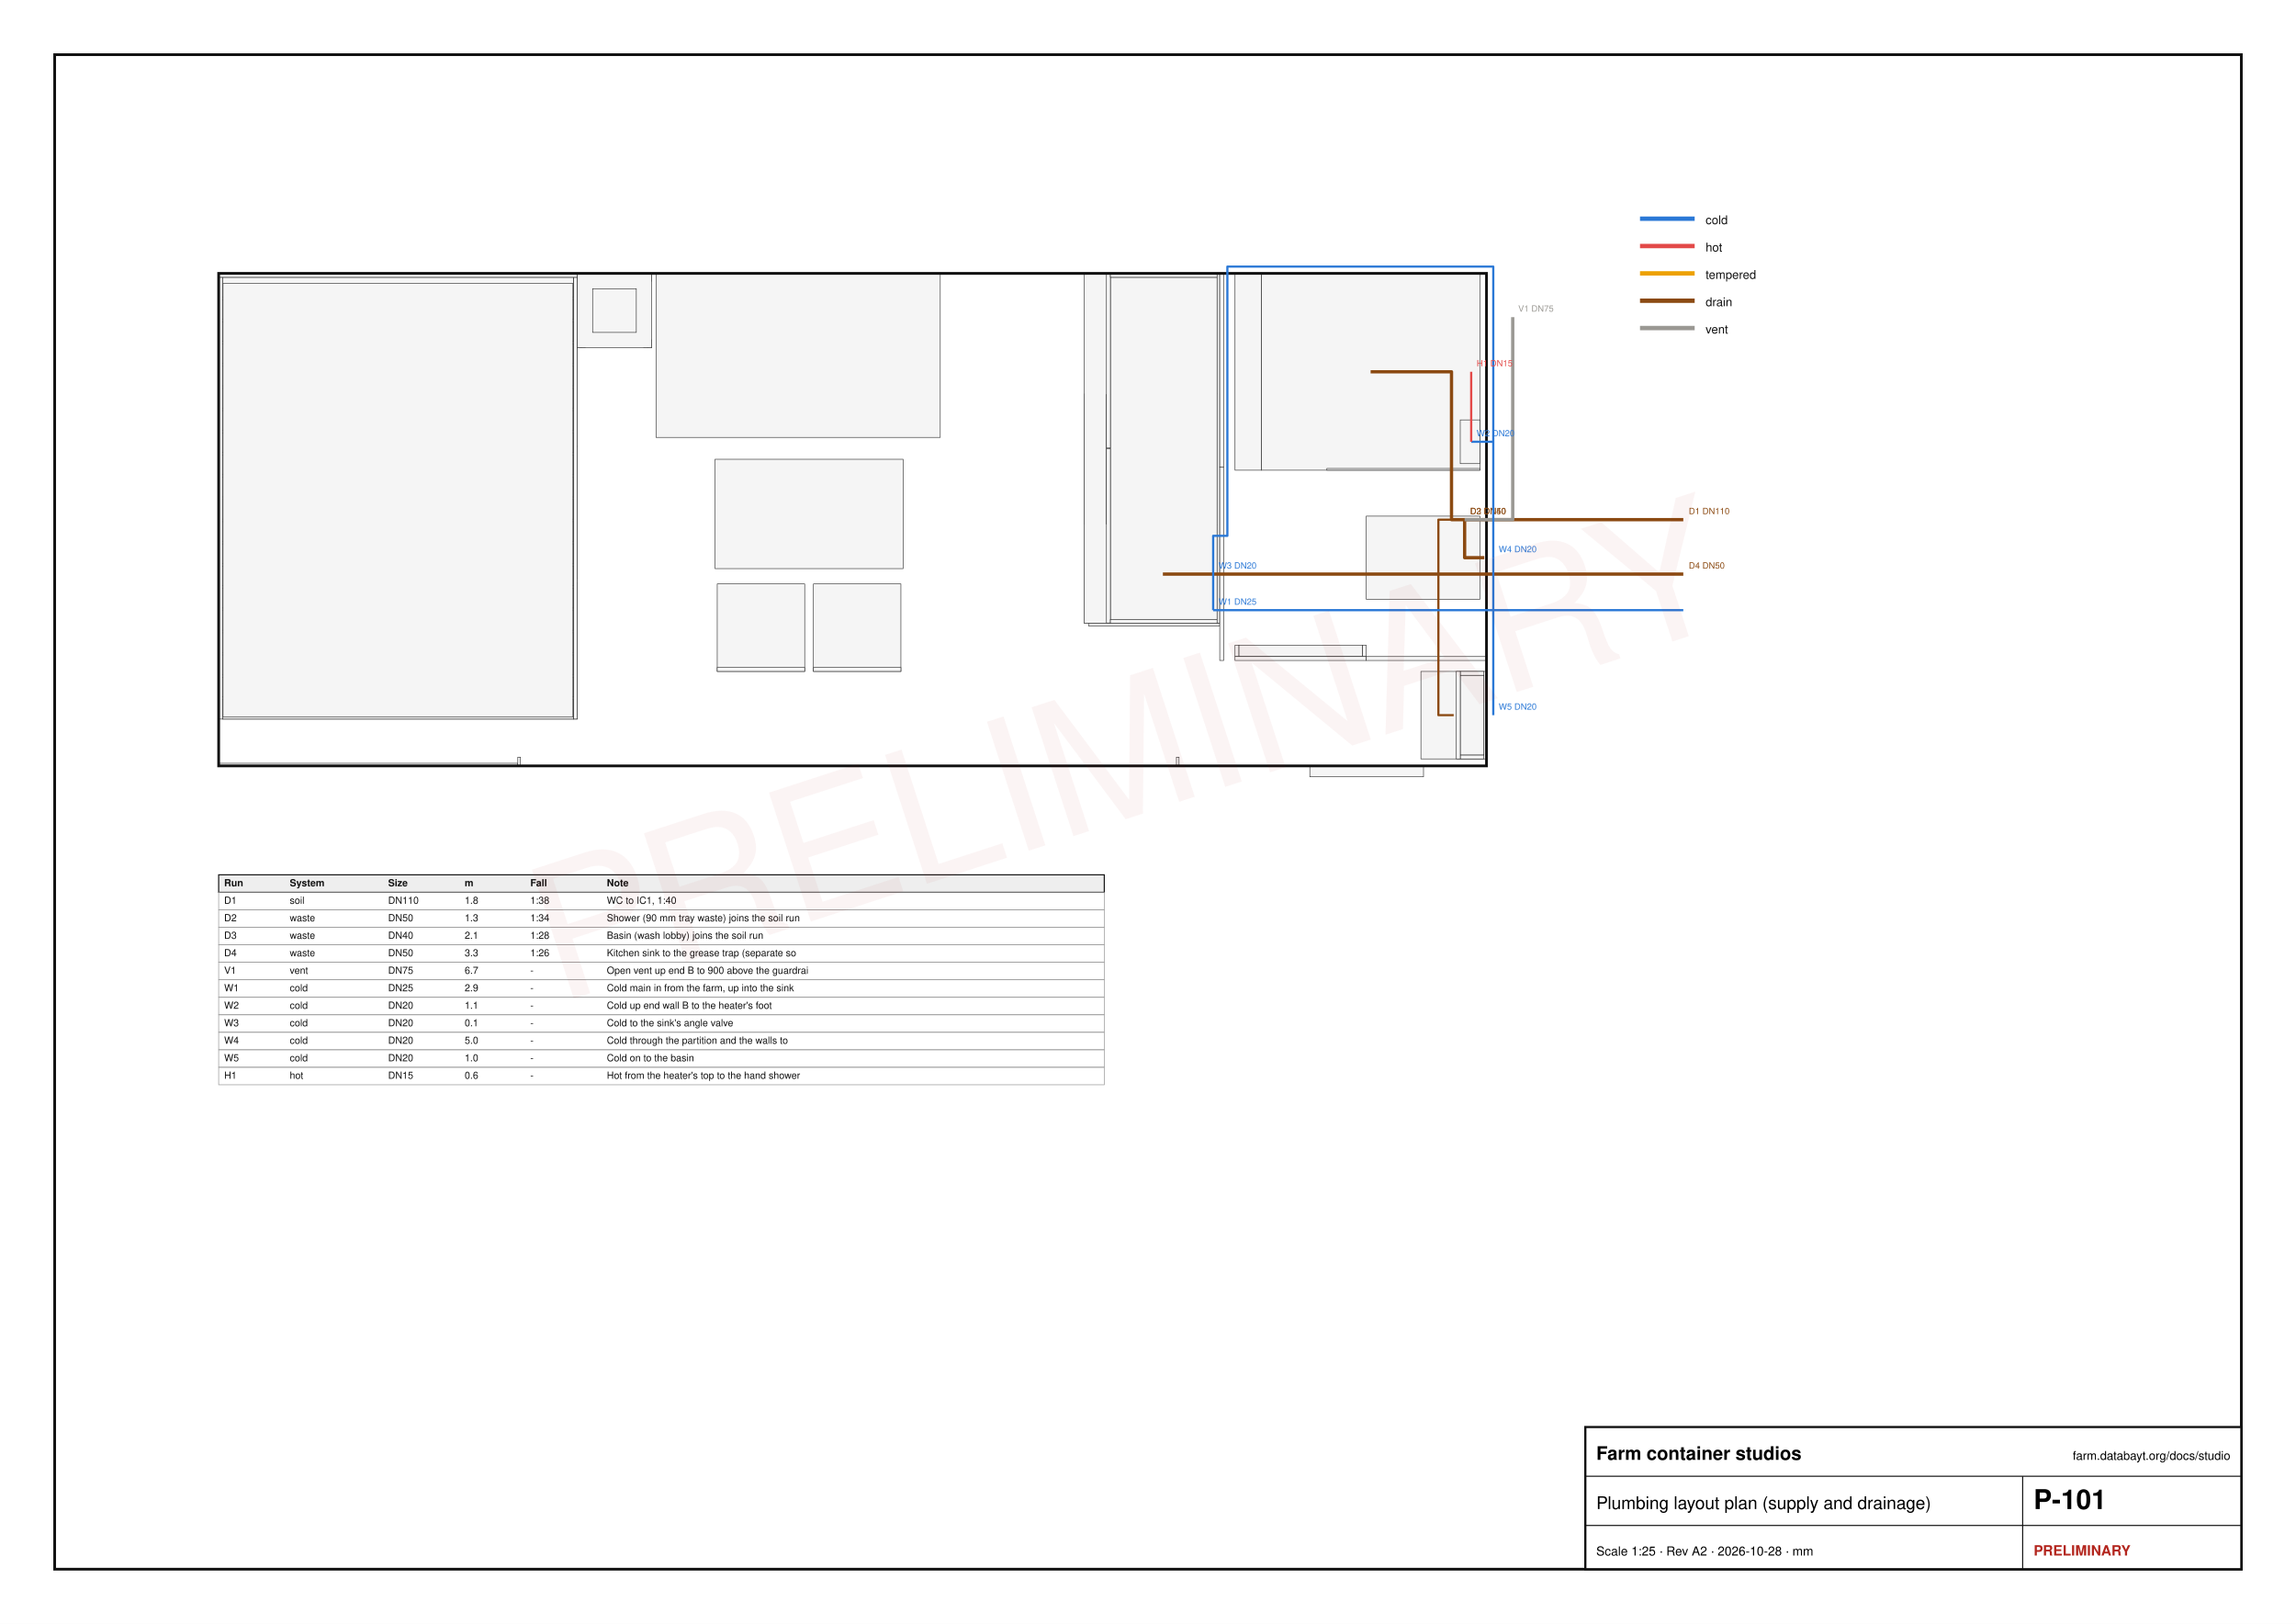
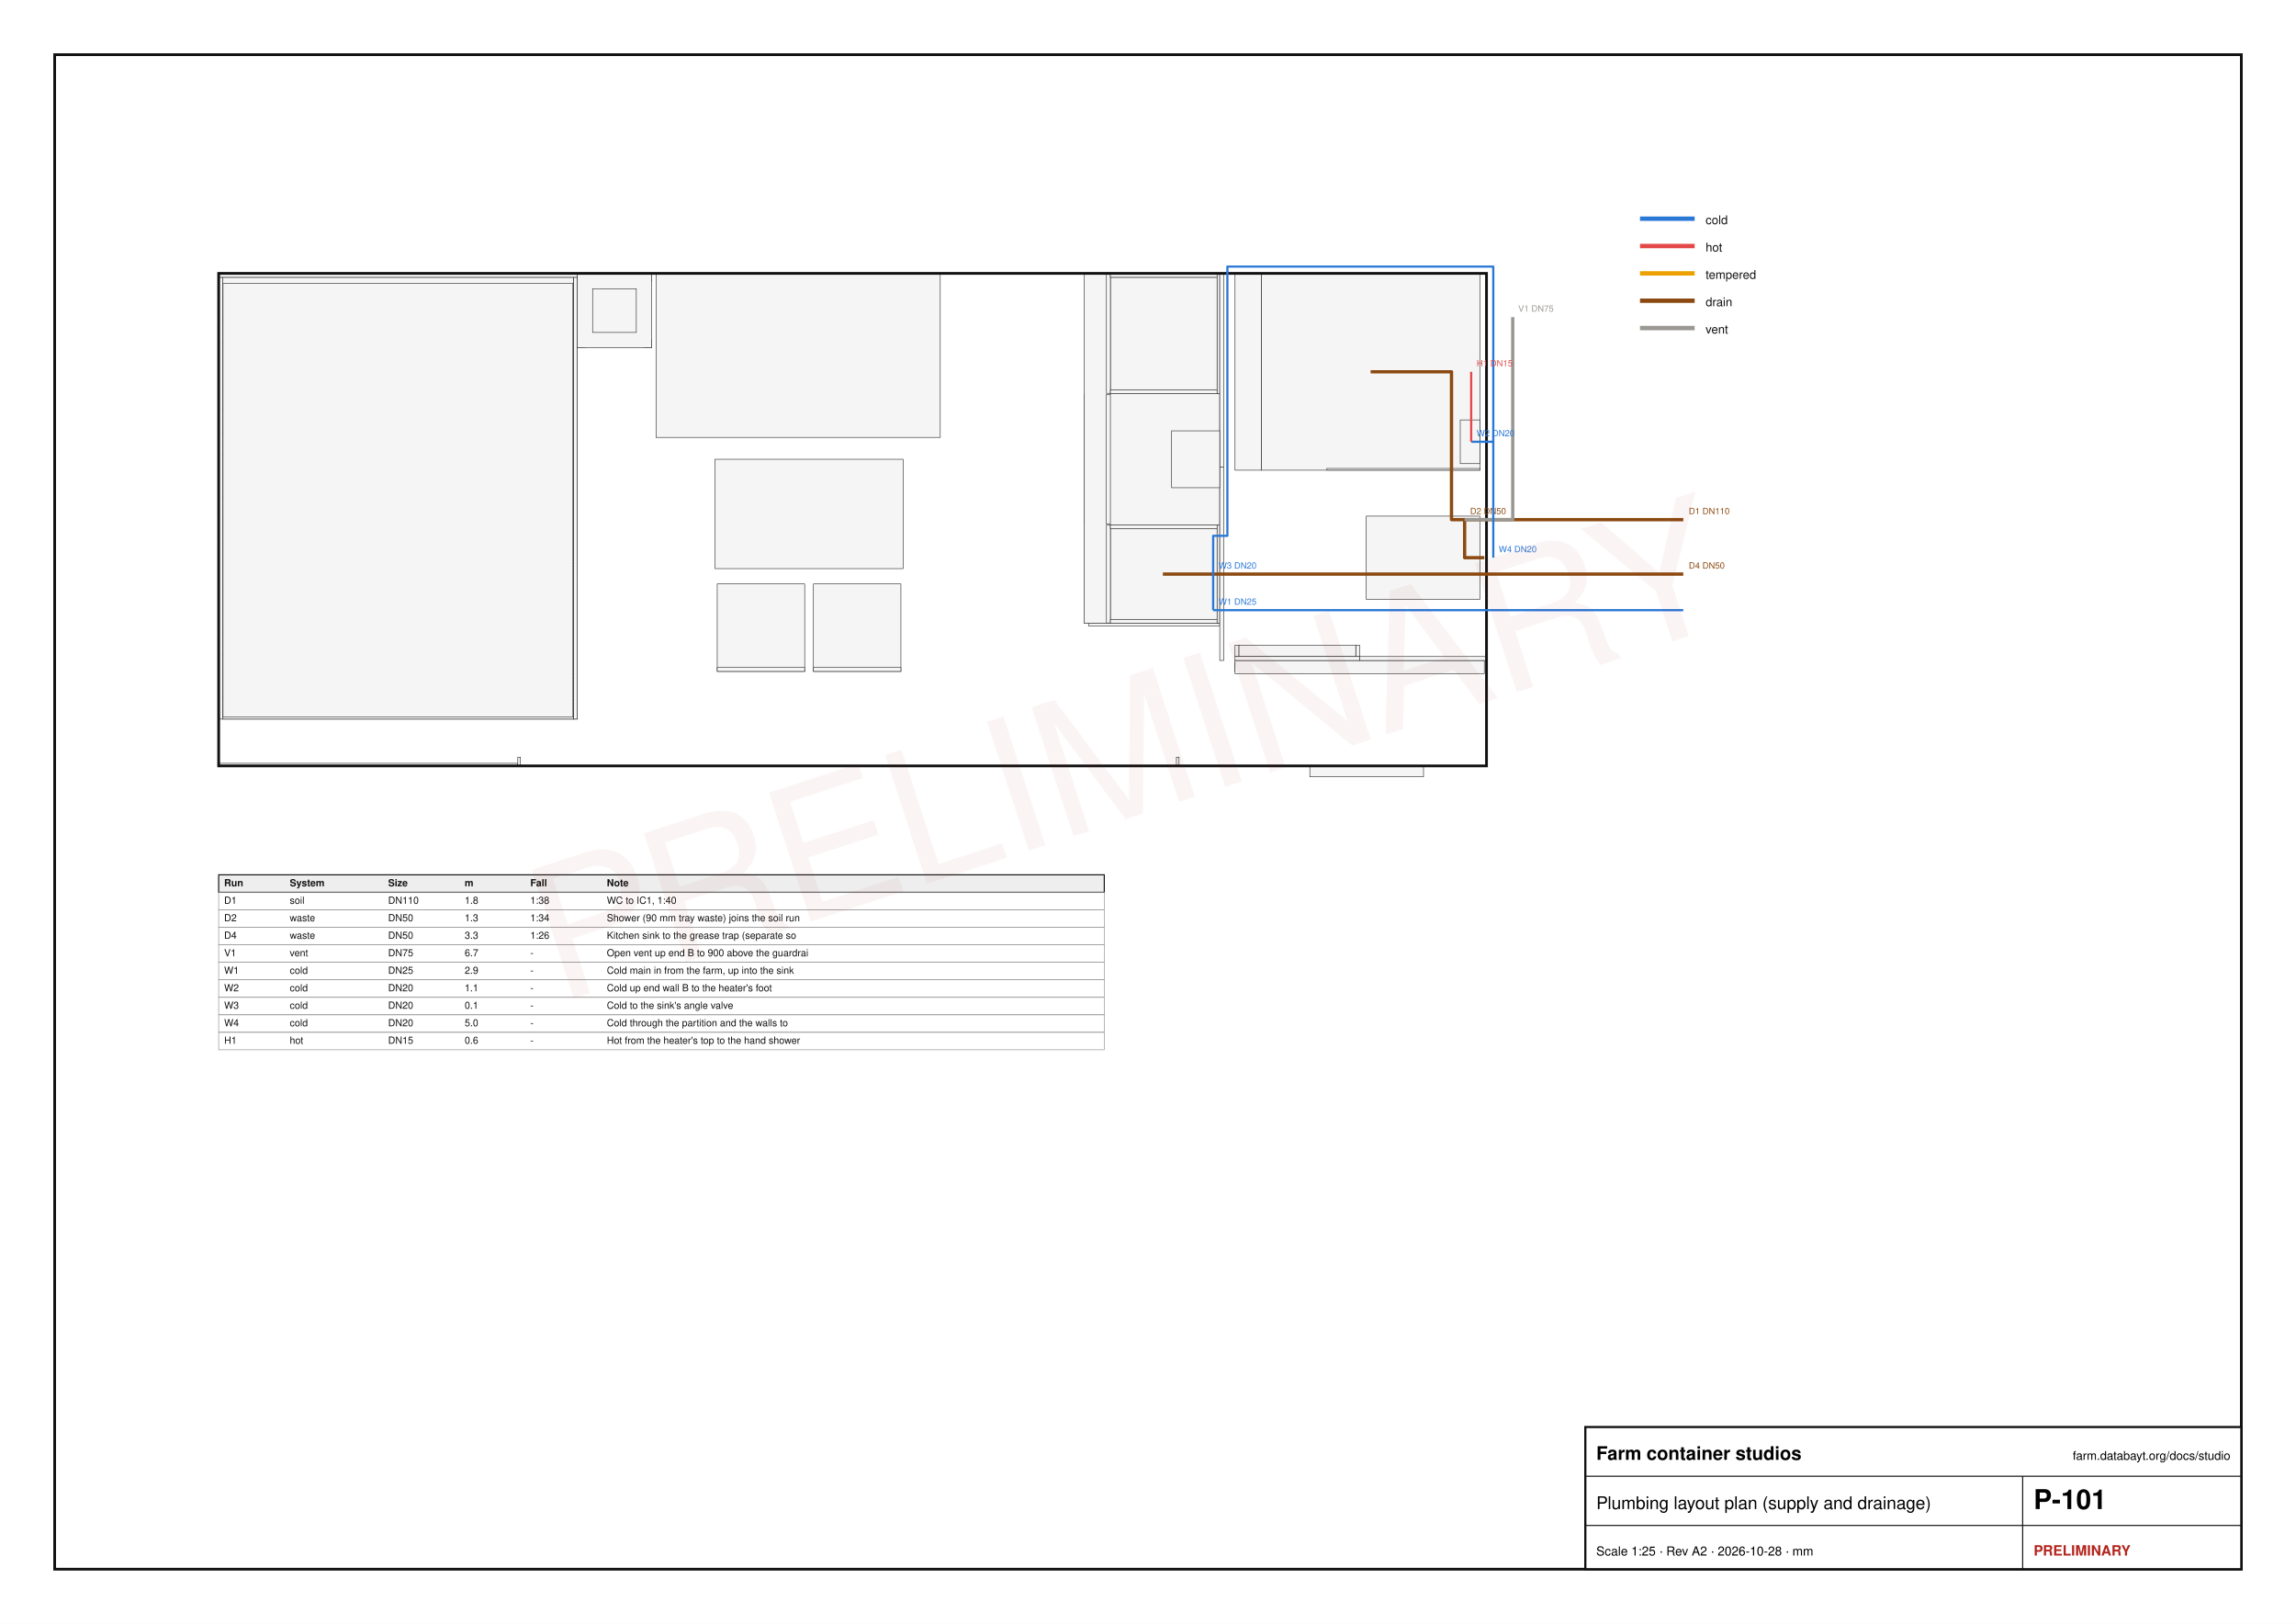
<svg xmlns="http://www.w3.org/2000/svg" width="420mm" height="297mm" viewBox="0 0 420 297" font-family="Helvetica, Arial, sans-serif">
  <rect x="0" y="0" width="420" height="297" fill="#fff" />
  <rect x="10" y="10" width="400" height="277" fill="none" stroke="#111" stroke-width="0.5" />
  <rect x="230.72" y="50" width="40" height="36" fill="#f5f5f5" stroke="#222" stroke-width="0.1" />
  <rect x="104.88" y="50.72" width="0.72" height="80.8" fill="#f5f5f5" stroke="#222" stroke-width="0.1" />
  <rect x="40" y="139.6" width="54.72" height="0.48" fill="#f5f5f5" stroke="#222" stroke-width="0.1" />
  <rect x="81.36" y="82.48" width="23.52" height="22.48" fill="#f5f5f5" stroke="#222" stroke-width="0.1" />
  <rect x="81.36" y="107.44" width="23.52" height="22.48" fill="#f5f5f5" stroke="#222" stroke-width="0.1" />
  <rect x="200" y="72" width="0.72" height="42" fill="#f5f5f5" stroke="#222" stroke-width="0.1" />
  <rect x="199.12" y="72.72" width="23.52" height="22.56" fill="#f5f5f5" stroke="#222" stroke-width="0.1" />
  <rect x="199.12" y="96.72" width="23.52" height="16.56" fill="#f5f5f5" stroke="#222" stroke-width="0.1" />
  <rect x="199.2" y="73.72" width="22.16" height="20.56" fill="#f5f5f5" stroke="#222" stroke-width="0.1" />
  <rect x="107.04" y="51.44" width="10.72" height="10.72" fill="#f5f5f5" stroke="#222" stroke-width="0.1" />
  <rect x="199.2" y="73.24" width="22.64" height="0.48" fill="#f5f5f5" stroke="#222" stroke-width="0.1" />
  <rect x="199.2" y="94.28" width="22.64" height="0.48" fill="#f5f5f5" stroke="#222" stroke-width="0.1" />
  <rect x="221.36" y="73.72" width="0.48" height="20.56" fill="#f5f5f5" stroke="#222" stroke-width="0.1" />
  <rect x="80.88" y="82" width="24" height="0.48" fill="#f5f5f5" stroke="#222" stroke-width="0.1" />
  <rect x="80.88" y="104.96" width="24" height="0.48" fill="#f5f5f5" stroke="#222" stroke-width="0.1" />
  <rect x="80.88" y="82.48" width="0.48" height="22.48" fill="#f5f5f5" stroke="#222" stroke-width="0.1" />
  <rect x="80.88" y="106.96" width="24" height="0.48" fill="#f5f5f5" stroke="#222" stroke-width="0.1" />
  <rect x="80.88" y="129.92" width="24" height="0.48" fill="#f5f5f5" stroke="#222" stroke-width="0.1" />
  <rect x="80.88" y="107.44" width="0.48" height="22.48" fill="#f5f5f5" stroke="#222" stroke-width="0.1" />
  <rect x="104.88" y="81.68" width="0.72" height="24.08" fill="#f5f5f5" stroke="#222" stroke-width="0.1" />
  <rect x="104.88" y="106.64" width="0.72" height="24.08" fill="#f5f5f5" stroke="#222" stroke-width="0.1" />
  <rect x="104.88" y="51.44" width="0.72" height="30.16" fill="#f5f5f5" stroke="#222" stroke-width="0.1" />
  <rect x="77.6" y="105.84" width="27.28" height="0.72" fill="#f5f5f5" stroke="#222" stroke-width="0.1" />
  <rect x="132" y="114.44" width="14.4" height="0.72" fill="#f5f5f5" stroke="#222" stroke-width="0.1" />
  <rect x="138.84" y="107.6" width="0.72" height="13.68" fill="#f5f5f5" stroke="#222" stroke-width="0.1" />
  <rect x="149.6" y="114.44" width="14.4" height="0.72" fill="#f5f5f5" stroke="#222" stroke-width="0.1" />
  <rect x="156.44" y="107.6" width="0.72" height="13.68" fill="#f5f5f5" stroke="#222" stroke-width="0.1" />
  <rect x="131.2" y="106.8" width="16" height="16" fill="#f5f5f5" stroke="#222" stroke-width="0.1" />
  <rect x="148.8" y="106.8" width="16" height="16" fill="#f5f5f5" stroke="#222" stroke-width="0.1" />
  <rect x="249.92" y="94.4" width="20.8" height="15.2" fill="#f5f5f5" stroke="#222" stroke-width="0.1" />
  <rect x="40" y="50.72" width="0.72" height="80.8" fill="#f5f5f5" stroke="#222" stroke-width="0.1" />
  <rect x="104.88" y="50.72" width="0.72" height="80.8" fill="#f5f5f5" stroke="#222" stroke-width="0.1" />
  <rect x="40.72" y="50.72" width="64.16" height="0.72" fill="#f5f5f5" stroke="#222" stroke-width="0.1" />
  <rect x="40.72" y="130.8" width="64.16" height="0.72" fill="#f5f5f5" stroke="#222" stroke-width="0.1" />
  <rect x="76.88" y="51.44" width="0.72" height="79.36" fill="#f5f5f5" stroke="#222" stroke-width="0.1" />
  <rect x="40.72" y="51.44" width="0.72" height="79.36" fill="#f5f5f5" stroke="#222" stroke-width="0.1" />
  <rect x="104.16" y="51.44" width="0.72" height="79.36" fill="#f5f5f5" stroke="#222" stroke-width="0.1" />
  <rect x="40.72" y="50.72" width="64.16" height="3.6" fill="#f5f5f5" stroke="#222" stroke-width="0.1" />
  <rect x="40.72" y="54.78" width="64.16" height="3.6" fill="#f5f5f5" stroke="#222" stroke-width="0.1" />
  <rect x="40.72" y="58.85" width="64.16" height="3.6" fill="#f5f5f5" stroke="#222" stroke-width="0.1" />
  <rect x="40.72" y="62.91" width="64.16" height="3.6" fill="#f5f5f5" stroke="#222" stroke-width="0.1" />
  <rect x="40.72" y="66.97" width="64.16" height="3.6" fill="#f5f5f5" stroke="#222" stroke-width="0.1" />
  <rect x="40.72" y="71.04" width="64.16" height="3.6" fill="#f5f5f5" stroke="#222" stroke-width="0.1" />
  <rect x="40.72" y="75.1" width="64.16" height="3.6" fill="#f5f5f5" stroke="#222" stroke-width="0.1" />
  <rect x="40.72" y="79.16" width="64.16" height="3.6" fill="#f5f5f5" stroke="#222" stroke-width="0.1" />
  <rect x="40.72" y="83.23" width="64.16" height="3.6" fill="#f5f5f5" stroke="#222" stroke-width="0.1" />
  <rect x="40.72" y="87.29" width="64.16" height="3.6" fill="#f5f5f5" stroke="#222" stroke-width="0.1" />
  <rect x="40.72" y="91.35" width="64.16" height="3.6" fill="#f5f5f5" stroke="#222" stroke-width="0.1" />
  <rect x="40.72" y="95.41" width="64.16" height="3.6" fill="#f5f5f5" stroke="#222" stroke-width="0.1" />
  <rect x="40.72" y="99.48" width="64.16" height="3.6" fill="#f5f5f5" stroke="#222" stroke-width="0.1" />
  <rect x="40.72" y="103.54" width="64.16" height="3.6" fill="#f5f5f5" stroke="#222" stroke-width="0.1" />
  <rect x="40.72" y="107.6" width="64.16" height="3.6" fill="#f5f5f5" stroke="#222" stroke-width="0.1" />
  <rect x="40.72" y="111.67" width="64.16" height="3.6" fill="#f5f5f5" stroke="#222" stroke-width="0.1" />
  <rect x="40.72" y="115.73" width="64.16" height="3.6" fill="#f5f5f5" stroke="#222" stroke-width="0.1" />
  <rect x="40.72" y="119.79" width="64.16" height="3.6" fill="#f5f5f5" stroke="#222" stroke-width="0.1" />
  <rect x="40.72" y="123.86" width="64.16" height="3.6" fill="#f5f5f5" stroke="#222" stroke-width="0.1" />
  <rect x="40.72" y="127.92" width="64.16" height="3.6" fill="#f5f5f5" stroke="#222" stroke-width="0.1" />
  <rect x="198.4" y="72.06" width="0.72" height="23.88" fill="#f5f5f5" stroke="#222" stroke-width="0.1" />
  <rect x="199.2" y="73.72" width="22.16" height="20.56" fill="#f5f5f5" stroke="#222" stroke-width="0.1" />
  <rect x="105.6" y="50" width="0.72" height="1.44" fill="#f5f5f5" stroke="#222" stroke-width="0.1" />
  <rect x="106.32" y="50" width="0.72" height="1.44" fill="#f5f5f5" stroke="#222" stroke-width="0.1" />
  <rect x="105.6" y="62.16" width="0.72" height="1.44" fill="#f5f5f5" stroke="#222" stroke-width="0.1" />
  <rect x="106.32" y="62.16" width="0.72" height="1.44" fill="#f5f5f5" stroke="#222" stroke-width="0.1" />
  <rect x="117.76" y="50" width="0.72" height="1.44" fill="#f5f5f5" stroke="#222" stroke-width="0.1" />
  <rect x="118.48" y="50" width="0.72" height="1.44" fill="#f5f5f5" stroke="#222" stroke-width="0.1" />
  <rect x="117.76" y="62.16" width="0.72" height="1.44" fill="#f5f5f5" stroke="#222" stroke-width="0.1" />
  <rect x="118.48" y="62.16" width="0.72" height="1.44" fill="#f5f5f5" stroke="#222" stroke-width="0.1" />
  <rect x="133.2" y="93.64" width="29.6" height="0.72" fill="#f5f5f5" stroke="#222" stroke-width="0.1" />
  <rect x="147.64" y="86" width="0.72" height="16" fill="#f5f5f5" stroke="#222" stroke-width="0.1" />
  <rect x="105.6" y="50" width="13.6" height="13.6" fill="#f5f5f5" stroke="#222" stroke-width="0.1" />
  <rect x="130.8" y="84" width="34.4" height="20" fill="#f5f5f5" stroke="#222" stroke-width="0.1" />
  <rect x="40.8" y="51.84" width="64" height="79.28" fill="#f5f5f5" stroke="#222" stroke-width="0.1" />
  <rect x="199.2" y="73.24" width="22.64" height="0.48" fill="#f5f5f5" stroke="#222" stroke-width="0.1" />
  <rect x="199.2" y="94.28" width="22.64" height="0.48" fill="#f5f5f5" stroke="#222" stroke-width="0.1" />
  <rect x="221.36" y="73.72" width="0.48" height="20.56" fill="#f5f5f5" stroke="#222" stroke-width="0.1" />
  <rect x="120" y="50" width="52" height="30" fill="#f5f5f5" stroke="#222" stroke-width="0.1" />
  <rect x="131.2" y="122.08" width="16" height="0.72" fill="#f5f5f5" stroke="#222" stroke-width="0.1" />
  <rect x="148.8" y="122.08" width="16" height="0.72" fill="#f5f5f5" stroke="#222" stroke-width="0.1" />
-   <rect x="259.92" y="122.8" width="12" height="16" fill="#f5f5f5" stroke="#222" stroke-width="0.1" />
  <rect x="199.52" y="50.4" width="22" height="20.4" fill="#f5f5f5" stroke="#222" stroke-width="0.1" />
  <rect x="198.4" y="96.06" width="0.72" height="17.88" fill="#f5f5f5" stroke="#222" stroke-width="0.1" />
  <rect x="198.4" y="72.06" width="0.72" height="23.88" fill="#f5f5f5" stroke="#222" stroke-width="0.1" />
  <rect x="199.12" y="71.28" width="23.52" height="0.72" fill="#f5f5f5" stroke="#222" stroke-width="0.1" />
  <rect x="199.12" y="50" width="4" height="21.28" fill="#f5f5f5" stroke="#222" stroke-width="0.1" />
  <rect x="218.64" y="50" width="4" height="21.28" fill="#f5f5f5" stroke="#222" stroke-width="0.1" />
  <rect x="199.12" y="72" width="23.52" height="0.72" fill="#f5f5f5" stroke="#222" stroke-width="0.1" />
  <rect x="199.12" y="95.28" width="23.52" height="0.72" fill="#f5f5f5" stroke="#222" stroke-width="0.1" />
  <rect x="199.12" y="72.72" width="4" height="22.56" fill="#f5f5f5" stroke="#222" stroke-width="0.1" />
  <rect x="218.64" y="72.72" width="4" height="22.56" fill="#f5f5f5" stroke="#222" stroke-width="0.1" />
  <rect x="222.64" y="72" width="0.48" height="24" fill="#f5f5f5" stroke="#222" stroke-width="0.1" />
  <rect x="199.12" y="96" width="23.52" height="0.72" fill="#f5f5f5" stroke="#222" stroke-width="0.1" />
  <rect x="199.12" y="113.28" width="23.52" height="0.72" fill="#f5f5f5" stroke="#222" stroke-width="0.1" />
  <rect x="199.12" y="96.72" width="4" height="16.56" fill="#f5f5f5" stroke="#222" stroke-width="0.1" />
  <rect x="218.64" y="96.72" width="4" height="16.56" fill="#f5f5f5" stroke="#222" stroke-width="0.1" />
  <rect x="222.64" y="96" width="0.48" height="18" fill="#f5f5f5" stroke="#222" stroke-width="0.1" />
  <rect x="199.12" y="114" width="24" height="0.48" fill="#f5f5f5" stroke="#222" stroke-width="0.1" />
  <rect x="198.32" y="50" width="24.8" height="64" fill="#f5f5f5" stroke="#222" stroke-width="0.1" />
  <rect x="204.32" y="97.4" width="16.8" height="15.2" fill="#f5f5f5" stroke="#222" stroke-width="0.1" />
  <rect x="202.32" y="72.2" width="14" height="23.6" fill="#f5f5f5" stroke="#222" stroke-width="0.1" />
  <rect x="108.4" y="52.8" width="8" height="8" fill="#f5f5f5" stroke="#222" stroke-width="0.1" />
  <rect x="40" y="50" width="65.6" height="0.72" fill="#f5f5f5" stroke="#222" stroke-width="0.1" />
  <rect x="225.92" y="50" width="4.8" height="36" fill="#f5f5f5" stroke="#222" stroke-width="0.1" />
-   <rect x="267.12" y="123.52" width="4.32" height="14.56" fill="#f5f5f5" stroke="#222" stroke-width="0.1" />
-   <rect x="267.52" y="123.56" width="3.92" height="14.48" fill="#f5f5f5" stroke="#222" stroke-width="0.1" />
  <rect x="267.12" y="76.8" width="3.6" height="8" fill="#f5f5f5" stroke="#222" stroke-width="0.1" />
-   <rect x="203.92" y="72" width="19.2" height="24" fill="#f5f5f5" stroke="#222" stroke-width="0.1" />
-   <rect x="203.92" y="72" width="19.2" height="24" fill="#f5f5f5" stroke="#222" stroke-width="0.1" />
-   <rect x="203.12" y="50.72" width="19.52" height="62.56" fill="#f5f5f5" stroke="#222" stroke-width="0.1" />
-   <rect x="267.12" y="122.8" width="4.32" height="0.72" fill="#f5f5f5" stroke="#222" stroke-width="0.1" />
-   <rect x="267.12" y="138.08" width="4.32" height="0.72" fill="#f5f5f5" stroke="#222" stroke-width="0.1" />
-   <rect x="267.12" y="123.52" width="4.32" height="14.56" fill="#f5f5f5" stroke="#222" stroke-width="0.1" />
-   <rect x="266.4" y="122.8" width="0.72" height="16" fill="#f5f5f5" stroke="#222" stroke-width="0.1" />
-   <rect x="226.72" y="118.4" width="22.4" height="1.6" fill="#f5f5f5" stroke="#222" stroke-width="0.1" />
+   <rect x="203.12" y="72" width="20" height="24" fill="#f5f5f5" stroke="#222" stroke-width="0.1" />
+   <rect x="203.12" y="50.72" width="19.52" height="20.56" fill="#f5f5f5" stroke="#222" stroke-width="0.1" />
+   <rect x="203.12" y="96.72" width="19.52" height="16.56" fill="#f5f5f5" stroke="#222" stroke-width="0.1" />
  <rect x="239.6" y="140.08" width="20.8" height="2" fill="#f5f5f5" stroke="#222" stroke-width="0.1" />
  <rect x="242.72" y="85.68" width="28" height="0.32" fill="#f5f5f5" stroke="#222" stroke-width="0.1" />
  <rect x="225.92" y="118" width="0.72" height="2.08" fill="#f5f5f5" stroke="#222" stroke-width="0.1" />
-   <rect x="249.2" y="118" width="0.72" height="2.08" fill="#f5f5f5" stroke="#222" stroke-width="0.1" />
-   <rect x="226.64" y="118" width="22.56" height="2.08" fill="#f5f5f5" stroke="#222" stroke-width="0.1" />
+   <rect x="248" y="118" width="0.72" height="2.08" fill="#f5f5f5" stroke="#222" stroke-width="0.1" />
+   <rect x="226.64" y="118" width="21.36" height="2.08" fill="#f5f5f5" stroke="#222" stroke-width="0.1" />
+   <rect x="225.84" y="121.2" width="22.96" height="1.6" fill="#f5f5f5" stroke="#222" stroke-width="0.1" />
+   <rect x="225.92" y="120.8" width="45.6" height="2.4" fill="#f5f5f5" stroke="#222" stroke-width="0.1" />
  <rect x="94.72" y="138.48" width="0.48" height="1.6" fill="#f5f5f5" stroke="#222" stroke-width="0.1" />
  <rect x="215.2" y="138.48" width="0.48" height="1.6" fill="#f5f5f5" stroke="#222" stroke-width="0.1" />
-   <rect x="202.4" y="50.06" width="0.72" height="31.88" fill="#f5f5f5" stroke="#222" stroke-width="0.1" />
-   <rect x="202.4" y="82.06" width="0.72" height="31.88" fill="#f5f5f5" stroke="#222" stroke-width="0.1" />
+   <rect x="202.4" y="50.06" width="0.72" height="21.88" fill="#f5f5f5" stroke="#222" stroke-width="0.1" />
+   <rect x="202.4" y="96.06" width="0.72" height="17.88" fill="#f5f5f5" stroke="#222" stroke-width="0.1" />
  <rect x="203.12" y="50" width="19.52" height="0.72" fill="#f5f5f5" stroke="#222" stroke-width="0.1" />
+   <rect x="203.12" y="71.28" width="19.52" height="0.72" fill="#f5f5f5" stroke="#222" stroke-width="0.1" />
+   <rect x="222.64" y="50" width="0.48" height="22" fill="#f5f5f5" stroke="#222" stroke-width="0.1" />
+   <rect x="203.12" y="96" width="19.52" height="0.72" fill="#f5f5f5" stroke="#222" stroke-width="0.1" />
  <rect x="203.12" y="113.28" width="19.52" height="0.72" fill="#f5f5f5" stroke="#222" stroke-width="0.1" />
-   <rect x="222.64" y="50" width="0.48" height="64" fill="#f5f5f5" stroke="#222" stroke-width="0.1" />
+   <rect x="222.64" y="96" width="0.48" height="18" fill="#f5f5f5" stroke="#222" stroke-width="0.1" />
  <rect x="223.12" y="50" width="0.72" height="35.4" fill="#f5f5f5" stroke="#222" stroke-width="0.1" />
  <rect x="223.12" y="85.4" width="0.72" height="35.4" fill="#f5f5f5" stroke="#222" stroke-width="0.1" />
-   <rect x="225.92" y="120.08" width="24" height="0.72" fill="#f5f5f5" stroke="#222" stroke-width="0.1" />
-   <rect x="249.92" y="120.08" width="22" height="0.72" fill="#f5f5f5" stroke="#222" stroke-width="0.1" />
+   <rect x="225.92" y="120.08" width="22.8" height="0.72" fill="#f5f5f5" stroke="#222" stroke-width="0.1" />
+   <rect x="248.72" y="120.08" width="23.2" height="0.72" fill="#f5f5f5" stroke="#222" stroke-width="0.1" />
+   <rect x="214.32" y="78.8" width="8.8" height="10.4" fill="#f5f5f5" stroke="#222" stroke-width="0.1" />
  <rect x="40" y="50" width="231.92" height="90.08" fill="none" stroke="#111" stroke-width="0.5" />
  <polyline points="271.52,102 271.52,102 267.92,102 267.92,95.04 307.92,95.04" fill="none" stroke="#8b4a12" stroke-width="0.6" stroke-linejoin="round" />
  <text x="308.92" y="94.04" font-size="1.6" text-anchor="start" font-weight="normal" fill="#8b4a12">D1 DN110</text>
  <polyline points="250.72,68 250.72,68 265.52,68 265.52,95.04 267.92,95.04" fill="none" stroke="#8b4a12" stroke-width="0.6" stroke-linejoin="round" />
  <text x="268.92" y="94.04" font-size="1.6" text-anchor="start" font-weight="normal" fill="#8b4a12">D2 DN50</text>
-   <polyline points="265.92,130.8 265.92,130.8 263.12,130.8 263.12,95.04 267.92,95.04" fill="none" stroke="#8b4a12" stroke-width="0.4" stroke-linejoin="round" />
-   <text x="268.92" y="94.04" font-size="1.6" text-anchor="start" font-weight="normal" fill="#8b4a12">D3 DN40</text>
  <polyline points="212.72,105 212.72,105 307.92,105" fill="none" stroke="#8b4a12" stroke-width="0.6" stroke-linejoin="round" />
  <text x="308.92" y="104" font-size="1.6" text-anchor="start" font-weight="normal" fill="#8b4a12">D4 DN50</text>
  <polyline points="267.92,95.04 276.72,95.04 276.72,58 276.72,58" fill="none" stroke="#9a9893" stroke-width="0.6" stroke-linejoin="round" />
  <text x="277.72" y="57" font-size="1.6" text-anchor="start" font-weight="normal" fill="#9a9893">V1 DN75</text>
  <polyline points="307.92,111.6 221.92,111.6 221.92,111.6" fill="none" stroke="#2a78d6" stroke-width="0.4" stroke-linejoin="round" />
  <text x="222.92" y="110.6" font-size="1.6" text-anchor="start" font-weight="normal" fill="#2a78d6">W1 DN25</text>
  <polyline points="273.16,80.8 273.16,80.8 269.12,80.8 269.12,80.8" fill="none" stroke="#2a78d6" stroke-width="0.4" stroke-linejoin="round" />
  <text x="270.12" y="79.8" font-size="1.6" text-anchor="start" font-weight="normal" fill="#2a78d6">W2 DN20</text>
  <polyline points="221.92,105 221.92,105" fill="none" stroke="#2a78d6" stroke-width="0.4" stroke-linejoin="round" />
  <text x="222.92" y="104" font-size="1.6" text-anchor="start" font-weight="normal" fill="#2a78d6">W3 DN20</text>
  <polyline points="221.92,111.6 221.92,98 224.52,98 224.52,98 224.52,48.76 273.16,48.76 273.16,102 273.16,102" fill="none" stroke="#2a78d6" stroke-width="0.4" stroke-linejoin="round" />
  <text x="274.16" y="101" font-size="1.6" text-anchor="start" font-weight="normal" fill="#2a78d6">W4 DN20</text>
-   <polyline points="273.16,102 273.16,130.8 273.16,130.8" fill="none" stroke="#2a78d6" stroke-width="0.4" stroke-linejoin="round" />
-   <text x="274.16" y="129.8" font-size="1.6" text-anchor="start" font-weight="normal" fill="#2a78d6">W5 DN20</text>
  <polyline points="269.12,80.8 269.12,80.8 269.12,68 269.12,68" fill="none" stroke="#e34948" stroke-width="0.4" stroke-linejoin="round" />
  <text x="270.12" y="67" font-size="1.6" text-anchor="start" font-weight="normal" fill="#e34948">H1 DN15</text>
  <line x1="300" y1="40" x2="310" y2="40" stroke="#2a78d6" stroke-width="0.8" />
  <text x="312" y="41" font-size="2.2" text-anchor="start" font-weight="normal" fill="#111">cold</text>
  <line x1="300" y1="45" x2="310" y2="45" stroke="#e34948" stroke-width="0.8" />
  <text x="312" y="46" font-size="2.2" text-anchor="start" font-weight="normal" fill="#111">hot</text>
  <line x1="300" y1="50" x2="310" y2="50" stroke="#eda100" stroke-width="0.8" />
  <text x="312" y="51" font-size="2.2" text-anchor="start" font-weight="normal" fill="#111">tempered</text>
  <line x1="300" y1="55" x2="310" y2="55" stroke="#8b4a12" stroke-width="0.8" />
  <text x="312" y="56" font-size="2.2" text-anchor="start" font-weight="normal" fill="#111">drain</text>
  <line x1="300" y1="60" x2="310" y2="60" stroke="#9a9893" stroke-width="0.8" />
  <text x="312" y="61" font-size="2.2" text-anchor="start" font-weight="normal" fill="#111">vent</text>
  <rect x="40" y="160" width="162" height="3.2" fill="#eee" stroke="#111" stroke-width="0.2" />
  <text x="41" y="162.1" font-size="1.8" text-anchor="start" font-weight="bold" fill="#111">Run</text>
  <text x="53" y="162.1" font-size="1.8" text-anchor="start" font-weight="bold" fill="#111">System</text>
  <text x="71" y="162.1" font-size="1.8" text-anchor="start" font-weight="bold" fill="#111">Size</text>
  <text x="85" y="162.1" font-size="1.8" text-anchor="start" font-weight="bold" fill="#111">m</text>
  <text x="97" y="162.1" font-size="1.8" text-anchor="start" font-weight="bold" fill="#111">Fall</text>
  <text x="111" y="162.1" font-size="1.8" text-anchor="start" font-weight="bold" fill="#111">Note</text>
  <rect x="40" y="163.2" width="162" height="3.2" fill="none" stroke="#999" stroke-width="0.12" />
  <text x="41" y="165.3" font-size="1.8" text-anchor="start" font-weight="normal" fill="#111">D1</text>
  <text x="53" y="165.3" font-size="1.8" text-anchor="start" font-weight="normal" fill="#111">soil</text>
  <text x="71" y="165.3" font-size="1.8" text-anchor="start" font-weight="normal" fill="#111">DN110</text>
  <text x="85" y="165.3" font-size="1.8" text-anchor="start" font-weight="normal" fill="#111">1.8</text>
  <text x="97" y="165.3" font-size="1.8" text-anchor="start" font-weight="normal" fill="#111">1:38</text>
  <text x="111" y="165.3" font-size="1.8" text-anchor="start" font-weight="normal" fill="#111">WC to IC1, 1:40</text>
  <rect x="40" y="166.4" width="162" height="3.2" fill="none" stroke="#999" stroke-width="0.12" />
  <text x="41" y="168.5" font-size="1.8" text-anchor="start" font-weight="normal" fill="#111">D2</text>
  <text x="53" y="168.5" font-size="1.8" text-anchor="start" font-weight="normal" fill="#111">waste</text>
  <text x="71" y="168.5" font-size="1.8" text-anchor="start" font-weight="normal" fill="#111">DN50</text>
  <text x="85" y="168.5" font-size="1.8" text-anchor="start" font-weight="normal" fill="#111">1.3</text>
  <text x="97" y="168.5" font-size="1.8" text-anchor="start" font-weight="normal" fill="#111">1:34</text>
  <text x="111" y="168.5" font-size="1.8" text-anchor="start" font-weight="normal" fill="#111">Shower (90 mm tray waste) joins the soil run</text>
  <rect x="40" y="169.6" width="162" height="3.2" fill="none" stroke="#999" stroke-width="0.12" />
-   <text x="41" y="171.7" font-size="1.8" text-anchor="start" font-weight="normal" fill="#111">D3</text>
+   <text x="41" y="171.7" font-size="1.8" text-anchor="start" font-weight="normal" fill="#111">D4</text>
  <text x="53" y="171.7" font-size="1.8" text-anchor="start" font-weight="normal" fill="#111">waste</text>
-   <text x="71" y="171.7" font-size="1.8" text-anchor="start" font-weight="normal" fill="#111">DN40</text>
-   <text x="85" y="171.7" font-size="1.8" text-anchor="start" font-weight="normal" fill="#111">2.1</text>
-   <text x="97" y="171.7" font-size="1.8" text-anchor="start" font-weight="normal" fill="#111">1:28</text>
-   <text x="111" y="171.7" font-size="1.8" text-anchor="start" font-weight="normal" fill="#111">Basin (wash lobby) joins the soil run</text>
+   <text x="71" y="171.7" font-size="1.8" text-anchor="start" font-weight="normal" fill="#111">DN50</text>
+   <text x="85" y="171.7" font-size="1.8" text-anchor="start" font-weight="normal" fill="#111">3.3</text>
+   <text x="97" y="171.7" font-size="1.8" text-anchor="start" font-weight="normal" fill="#111">1:26</text>
+   <text x="111" y="171.7" font-size="1.8" text-anchor="start" font-weight="normal" fill="#111">Kitchen sink to the grease trap (separate so</text>
  <rect x="40" y="172.8" width="162" height="3.2" fill="none" stroke="#999" stroke-width="0.12" />
-   <text x="41" y="174.9" font-size="1.8" text-anchor="start" font-weight="normal" fill="#111">D4</text>
-   <text x="53" y="174.9" font-size="1.8" text-anchor="start" font-weight="normal" fill="#111">waste</text>
-   <text x="71" y="174.9" font-size="1.8" text-anchor="start" font-weight="normal" fill="#111">DN50</text>
-   <text x="85" y="174.9" font-size="1.8" text-anchor="start" font-weight="normal" fill="#111">3.3</text>
-   <text x="97" y="174.9" font-size="1.8" text-anchor="start" font-weight="normal" fill="#111">1:26</text>
-   <text x="111" y="174.9" font-size="1.8" text-anchor="start" font-weight="normal" fill="#111">Kitchen sink to the grease trap (separate so</text>
+   <text x="41" y="174.9" font-size="1.8" text-anchor="start" font-weight="normal" fill="#111">V1</text>
+   <text x="53" y="174.9" font-size="1.8" text-anchor="start" font-weight="normal" fill="#111">vent</text>
+   <text x="71" y="174.9" font-size="1.8" text-anchor="start" font-weight="normal" fill="#111">DN75</text>
+   <text x="85" y="174.9" font-size="1.8" text-anchor="start" font-weight="normal" fill="#111">6.7</text>
+   <text x="97" y="174.9" font-size="1.8" text-anchor="start" font-weight="normal" fill="#111">-</text>
+   <text x="111" y="174.9" font-size="1.8" text-anchor="start" font-weight="normal" fill="#111">Open vent up end B to 900 above the guardrai</text>
  <rect x="40" y="176" width="162" height="3.2" fill="none" stroke="#999" stroke-width="0.12" />
-   <text x="41" y="178.1" font-size="1.8" text-anchor="start" font-weight="normal" fill="#111">V1</text>
-   <text x="53" y="178.1" font-size="1.8" text-anchor="start" font-weight="normal" fill="#111">vent</text>
-   <text x="71" y="178.1" font-size="1.8" text-anchor="start" font-weight="normal" fill="#111">DN75</text>
-   <text x="85" y="178.1" font-size="1.8" text-anchor="start" font-weight="normal" fill="#111">6.7</text>
+   <text x="41" y="178.1" font-size="1.8" text-anchor="start" font-weight="normal" fill="#111">W1</text>
+   <text x="53" y="178.1" font-size="1.8" text-anchor="start" font-weight="normal" fill="#111">cold</text>
+   <text x="71" y="178.1" font-size="1.8" text-anchor="start" font-weight="normal" fill="#111">DN25</text>
+   <text x="85" y="178.1" font-size="1.8" text-anchor="start" font-weight="normal" fill="#111">2.9</text>
  <text x="97" y="178.1" font-size="1.8" text-anchor="start" font-weight="normal" fill="#111">-</text>
-   <text x="111" y="178.1" font-size="1.8" text-anchor="start" font-weight="normal" fill="#111">Open vent up end B to 900 above the guardrai</text>
+   <text x="111" y="178.1" font-size="1.8" text-anchor="start" font-weight="normal" fill="#111">Cold main in from the farm, up into the sink</text>
  <rect x="40" y="179.2" width="162" height="3.2" fill="none" stroke="#999" stroke-width="0.12" />
-   <text x="41" y="181.3" font-size="1.8" text-anchor="start" font-weight="normal" fill="#111">W1</text>
+   <text x="41" y="181.3" font-size="1.8" text-anchor="start" font-weight="normal" fill="#111">W2</text>
  <text x="53" y="181.3" font-size="1.8" text-anchor="start" font-weight="normal" fill="#111">cold</text>
-   <text x="71" y="181.3" font-size="1.8" text-anchor="start" font-weight="normal" fill="#111">DN25</text>
-   <text x="85" y="181.3" font-size="1.8" text-anchor="start" font-weight="normal" fill="#111">2.9</text>
+   <text x="71" y="181.3" font-size="1.8" text-anchor="start" font-weight="normal" fill="#111">DN20</text>
+   <text x="85" y="181.3" font-size="1.8" text-anchor="start" font-weight="normal" fill="#111">1.1</text>
  <text x="97" y="181.3" font-size="1.8" text-anchor="start" font-weight="normal" fill="#111">-</text>
-   <text x="111" y="181.3" font-size="1.8" text-anchor="start" font-weight="normal" fill="#111">Cold main in from the farm, up into the sink</text>
+   <text x="111" y="181.3" font-size="1.8" text-anchor="start" font-weight="normal" fill="#111">Cold up end wall B to the heater's foot</text>
  <rect x="40" y="182.4" width="162" height="3.2" fill="none" stroke="#999" stroke-width="0.12" />
-   <text x="41" y="184.5" font-size="1.8" text-anchor="start" font-weight="normal" fill="#111">W2</text>
+   <text x="41" y="184.5" font-size="1.8" text-anchor="start" font-weight="normal" fill="#111">W3</text>
  <text x="53" y="184.5" font-size="1.8" text-anchor="start" font-weight="normal" fill="#111">cold</text>
  <text x="71" y="184.5" font-size="1.8" text-anchor="start" font-weight="normal" fill="#111">DN20</text>
-   <text x="85" y="184.5" font-size="1.8" text-anchor="start" font-weight="normal" fill="#111">1.1</text>
+   <text x="85" y="184.5" font-size="1.8" text-anchor="start" font-weight="normal" fill="#111">0.1</text>
  <text x="97" y="184.5" font-size="1.8" text-anchor="start" font-weight="normal" fill="#111">-</text>
-   <text x="111" y="184.5" font-size="1.8" text-anchor="start" font-weight="normal" fill="#111">Cold up end wall B to the heater's foot</text>
+   <text x="111" y="184.5" font-size="1.8" text-anchor="start" font-weight="normal" fill="#111">Cold to the sink's angle valve</text>
  <rect x="40" y="185.6" width="162" height="3.2" fill="none" stroke="#999" stroke-width="0.12" />
-   <text x="41" y="187.7" font-size="1.8" text-anchor="start" font-weight="normal" fill="#111">W3</text>
+   <text x="41" y="187.7" font-size="1.8" text-anchor="start" font-weight="normal" fill="#111">W4</text>
  <text x="53" y="187.7" font-size="1.8" text-anchor="start" font-weight="normal" fill="#111">cold</text>
  <text x="71" y="187.7" font-size="1.8" text-anchor="start" font-weight="normal" fill="#111">DN20</text>
-   <text x="85" y="187.7" font-size="1.8" text-anchor="start" font-weight="normal" fill="#111">0.1</text>
+   <text x="85" y="187.7" font-size="1.8" text-anchor="start" font-weight="normal" fill="#111">5.0</text>
  <text x="97" y="187.7" font-size="1.8" text-anchor="start" font-weight="normal" fill="#111">-</text>
-   <text x="111" y="187.7" font-size="1.8" text-anchor="start" font-weight="normal" fill="#111">Cold to the sink's angle valve</text>
+   <text x="111" y="187.7" font-size="1.8" text-anchor="start" font-weight="normal" fill="#111">Cold through the partition and the walls to </text>
  <rect x="40" y="188.8" width="162" height="3.2" fill="none" stroke="#999" stroke-width="0.12" />
-   <text x="41" y="190.9" font-size="1.8" text-anchor="start" font-weight="normal" fill="#111">W4</text>
-   <text x="53" y="190.9" font-size="1.8" text-anchor="start" font-weight="normal" fill="#111">cold</text>
-   <text x="71" y="190.9" font-size="1.8" text-anchor="start" font-weight="normal" fill="#111">DN20</text>
-   <text x="85" y="190.9" font-size="1.8" text-anchor="start" font-weight="normal" fill="#111">5.0</text>
+   <text x="41" y="190.9" font-size="1.8" text-anchor="start" font-weight="normal" fill="#111">H1</text>
+   <text x="53" y="190.9" font-size="1.8" text-anchor="start" font-weight="normal" fill="#111">hot</text>
+   <text x="71" y="190.9" font-size="1.8" text-anchor="start" font-weight="normal" fill="#111">DN15</text>
+   <text x="85" y="190.9" font-size="1.8" text-anchor="start" font-weight="normal" fill="#111">0.6</text>
  <text x="97" y="190.9" font-size="1.8" text-anchor="start" font-weight="normal" fill="#111">-</text>
-   <text x="111" y="190.9" font-size="1.8" text-anchor="start" font-weight="normal" fill="#111">Cold through the partition and the walls to </text>
-   <rect x="40" y="192" width="162" height="3.2" fill="none" stroke="#999" stroke-width="0.12" />
-   <text x="41" y="194.1" font-size="1.8" text-anchor="start" font-weight="normal" fill="#111">W5</text>
-   <text x="53" y="194.1" font-size="1.8" text-anchor="start" font-weight="normal" fill="#111">cold</text>
-   <text x="71" y="194.1" font-size="1.8" text-anchor="start" font-weight="normal" fill="#111">DN20</text>
-   <text x="85" y="194.1" font-size="1.8" text-anchor="start" font-weight="normal" fill="#111">1.0</text>
-   <text x="97" y="194.1" font-size="1.8" text-anchor="start" font-weight="normal" fill="#111">-</text>
-   <text x="111" y="194.1" font-size="1.8" text-anchor="start" font-weight="normal" fill="#111">Cold on to the basin</text>
-   <rect x="40" y="195.2" width="162" height="3.2" fill="none" stroke="#999" stroke-width="0.12" />
-   <text x="41" y="197.3" font-size="1.8" text-anchor="start" font-weight="normal" fill="#111">H1</text>
-   <text x="53" y="197.3" font-size="1.8" text-anchor="start" font-weight="normal" fill="#111">hot</text>
-   <text x="71" y="197.3" font-size="1.8" text-anchor="start" font-weight="normal" fill="#111">DN15</text>
-   <text x="85" y="197.3" font-size="1.8" text-anchor="start" font-weight="normal" fill="#111">0.6</text>
-   <text x="97" y="197.3" font-size="1.8" text-anchor="start" font-weight="normal" fill="#111">-</text>
-   <text x="111" y="197.3" font-size="1.8" text-anchor="start" font-weight="normal" fill="#111">Hot from the heater's top to the hand shower</text>
+   <text x="111" y="190.9" font-size="1.8" text-anchor="start" font-weight="normal" fill="#111">Hot from the heater's top to the hand shower</text>
  <rect x="290" y="261" width="120" height="26" fill="#fff" stroke="#111" stroke-width="0.4" />
  <line x1="290" y1="270" x2="410" y2="270" stroke="#111" stroke-width="0.2" />
  <line x1="290" y1="279" x2="410" y2="279" stroke="#111" stroke-width="0.2" />
  <line x1="370" y1="270" x2="370" y2="287" stroke="#111" stroke-width="0.2" />
  <text x="292" y="267" font-size="3.4" font-weight="bold">Farm container studios</text>
  <text x="408" y="267" font-size="2.2" text-anchor="end">farm.databayt.org/docs/studio</text>
  <text x="292" y="276" font-size="3.2">Plumbing layout plan (supply and drainage)</text>
  <text x="372" y="276" font-size="5" font-weight="bold">P-101</text>
  <text x="292" y="284.5" font-size="2.3">Scale 1:25 · Rev A2 · 2026-10-28 · mm</text>
  <text x="372" y="284.5" font-size="2.6" font-weight="bold" fill="#b3261e">PRELIMINARY</text>
  <text x="210.0" y="148.5" font-size="34" fill="#b3261e" fill-opacity="0.05" text-anchor="middle" transform="rotate(-18 210.0 148.5)">PRELIMINARY</text>
</svg>
